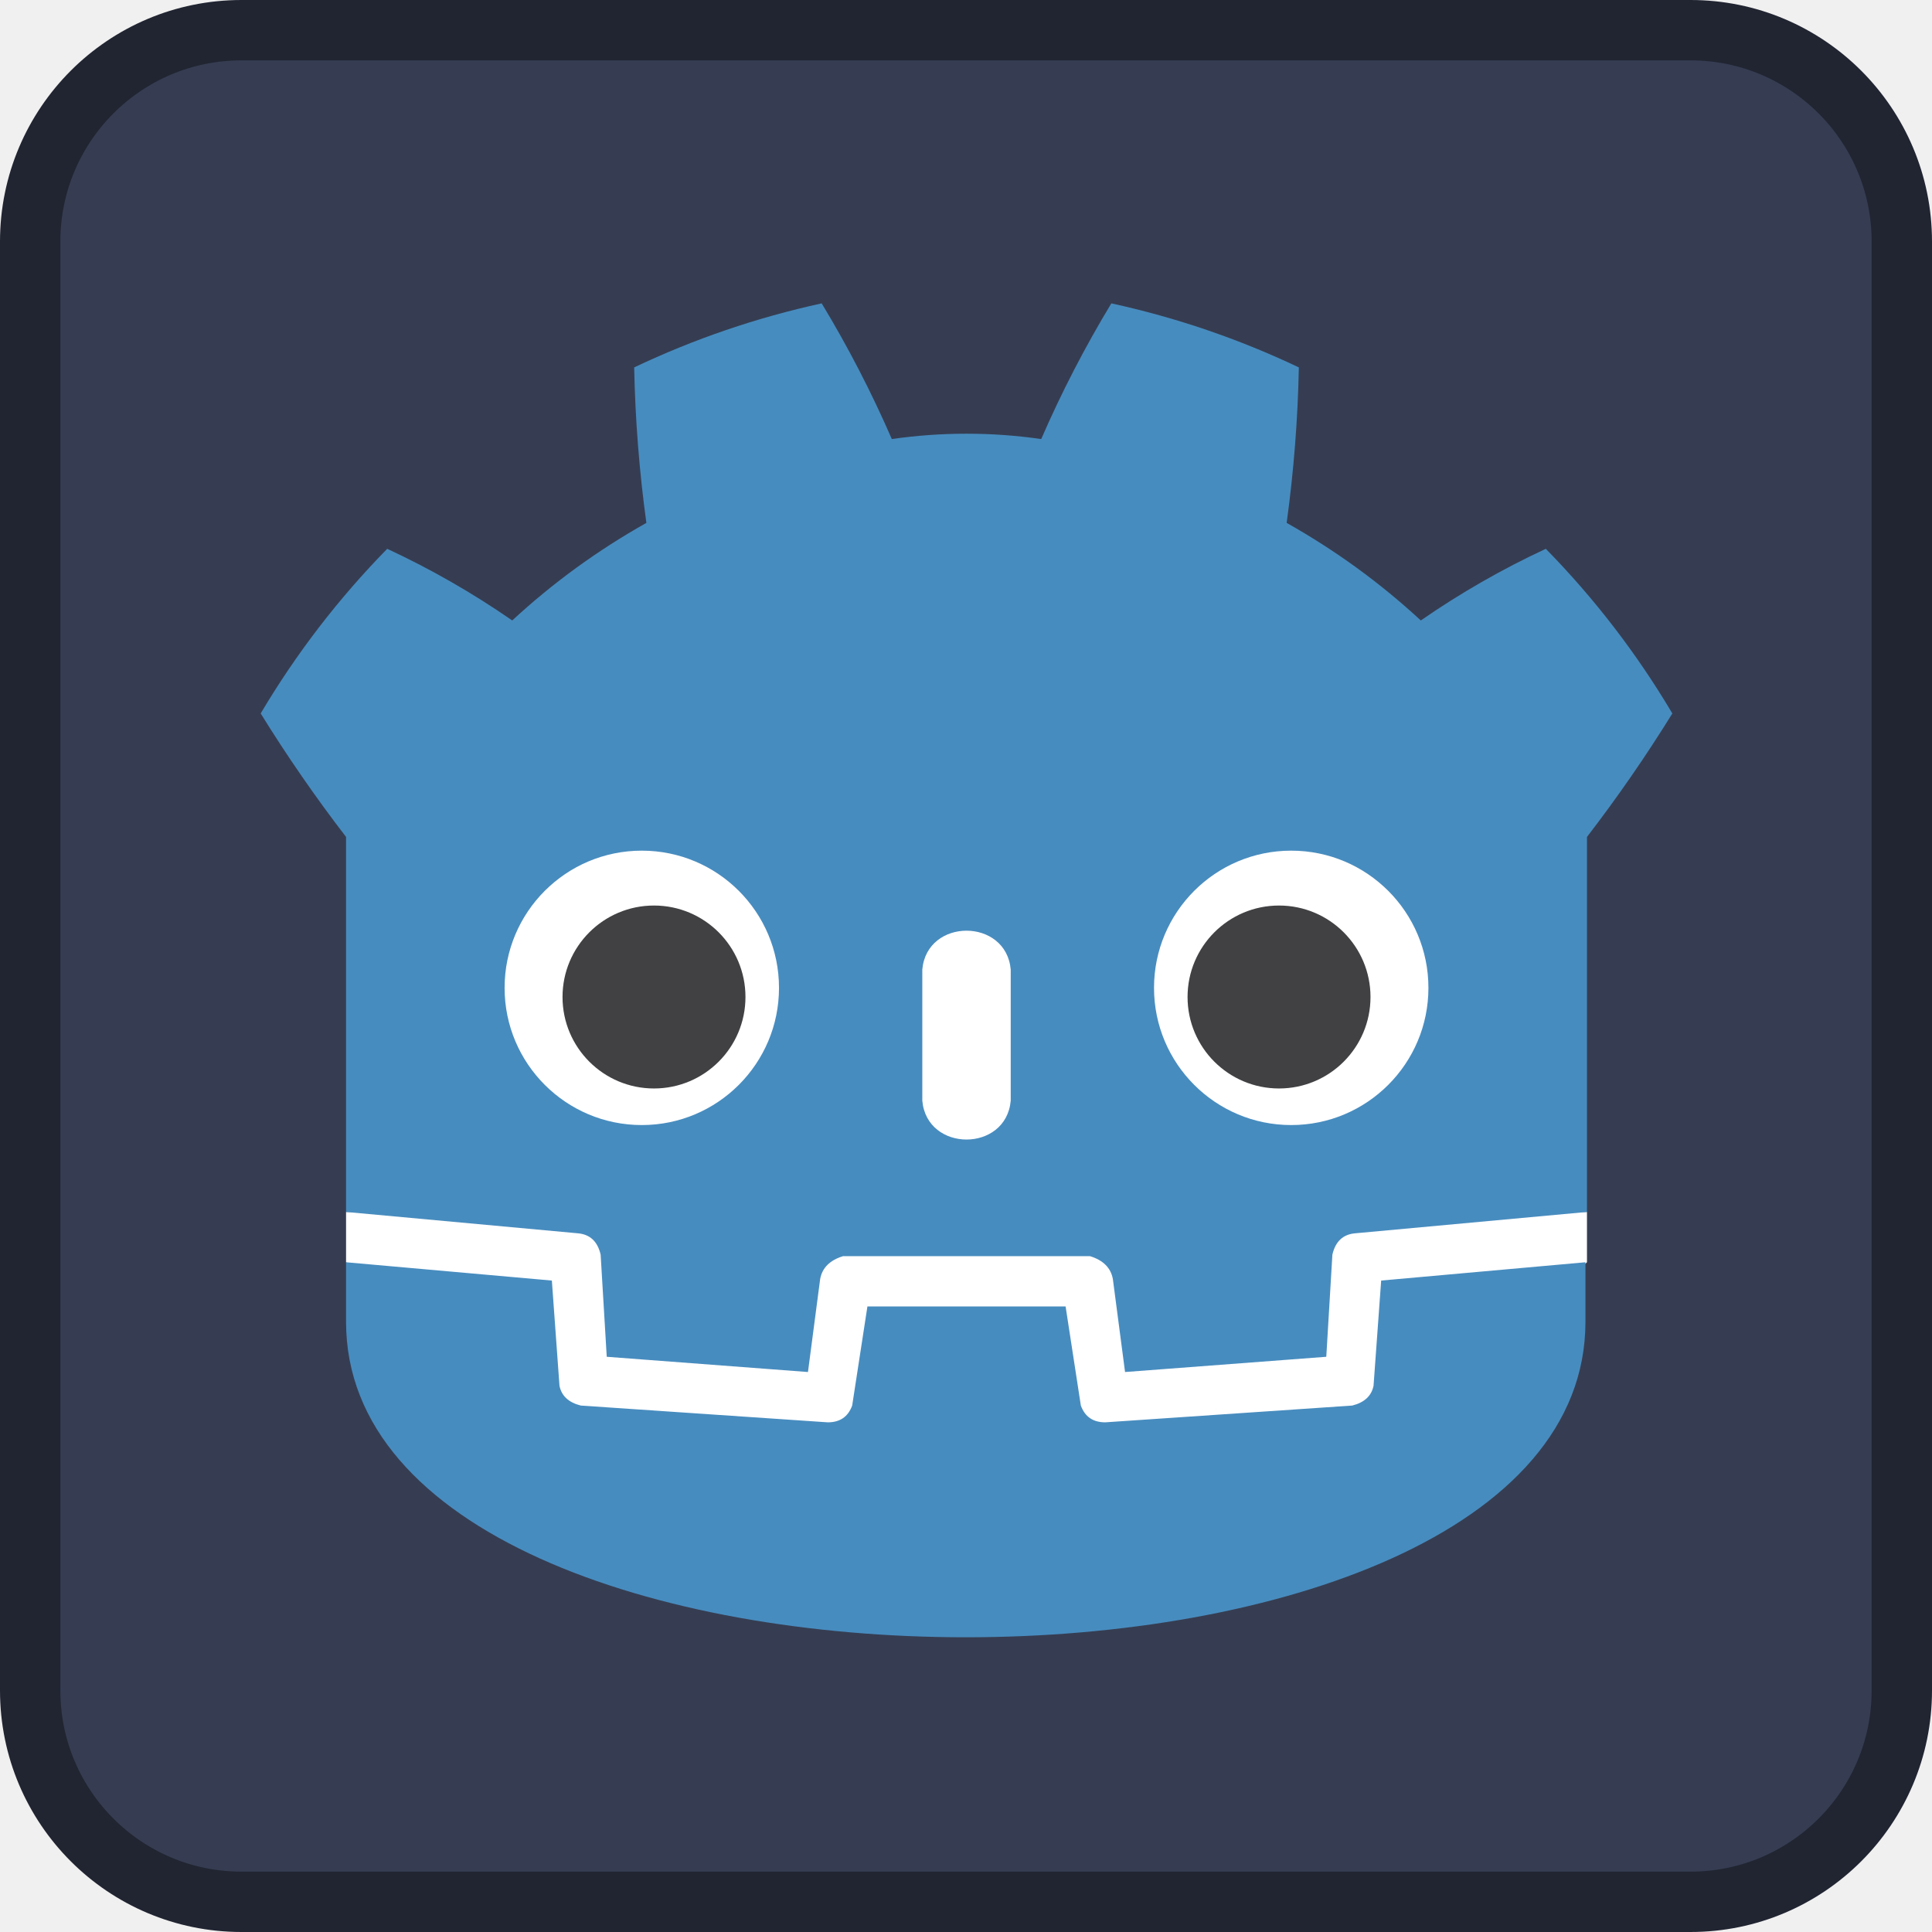
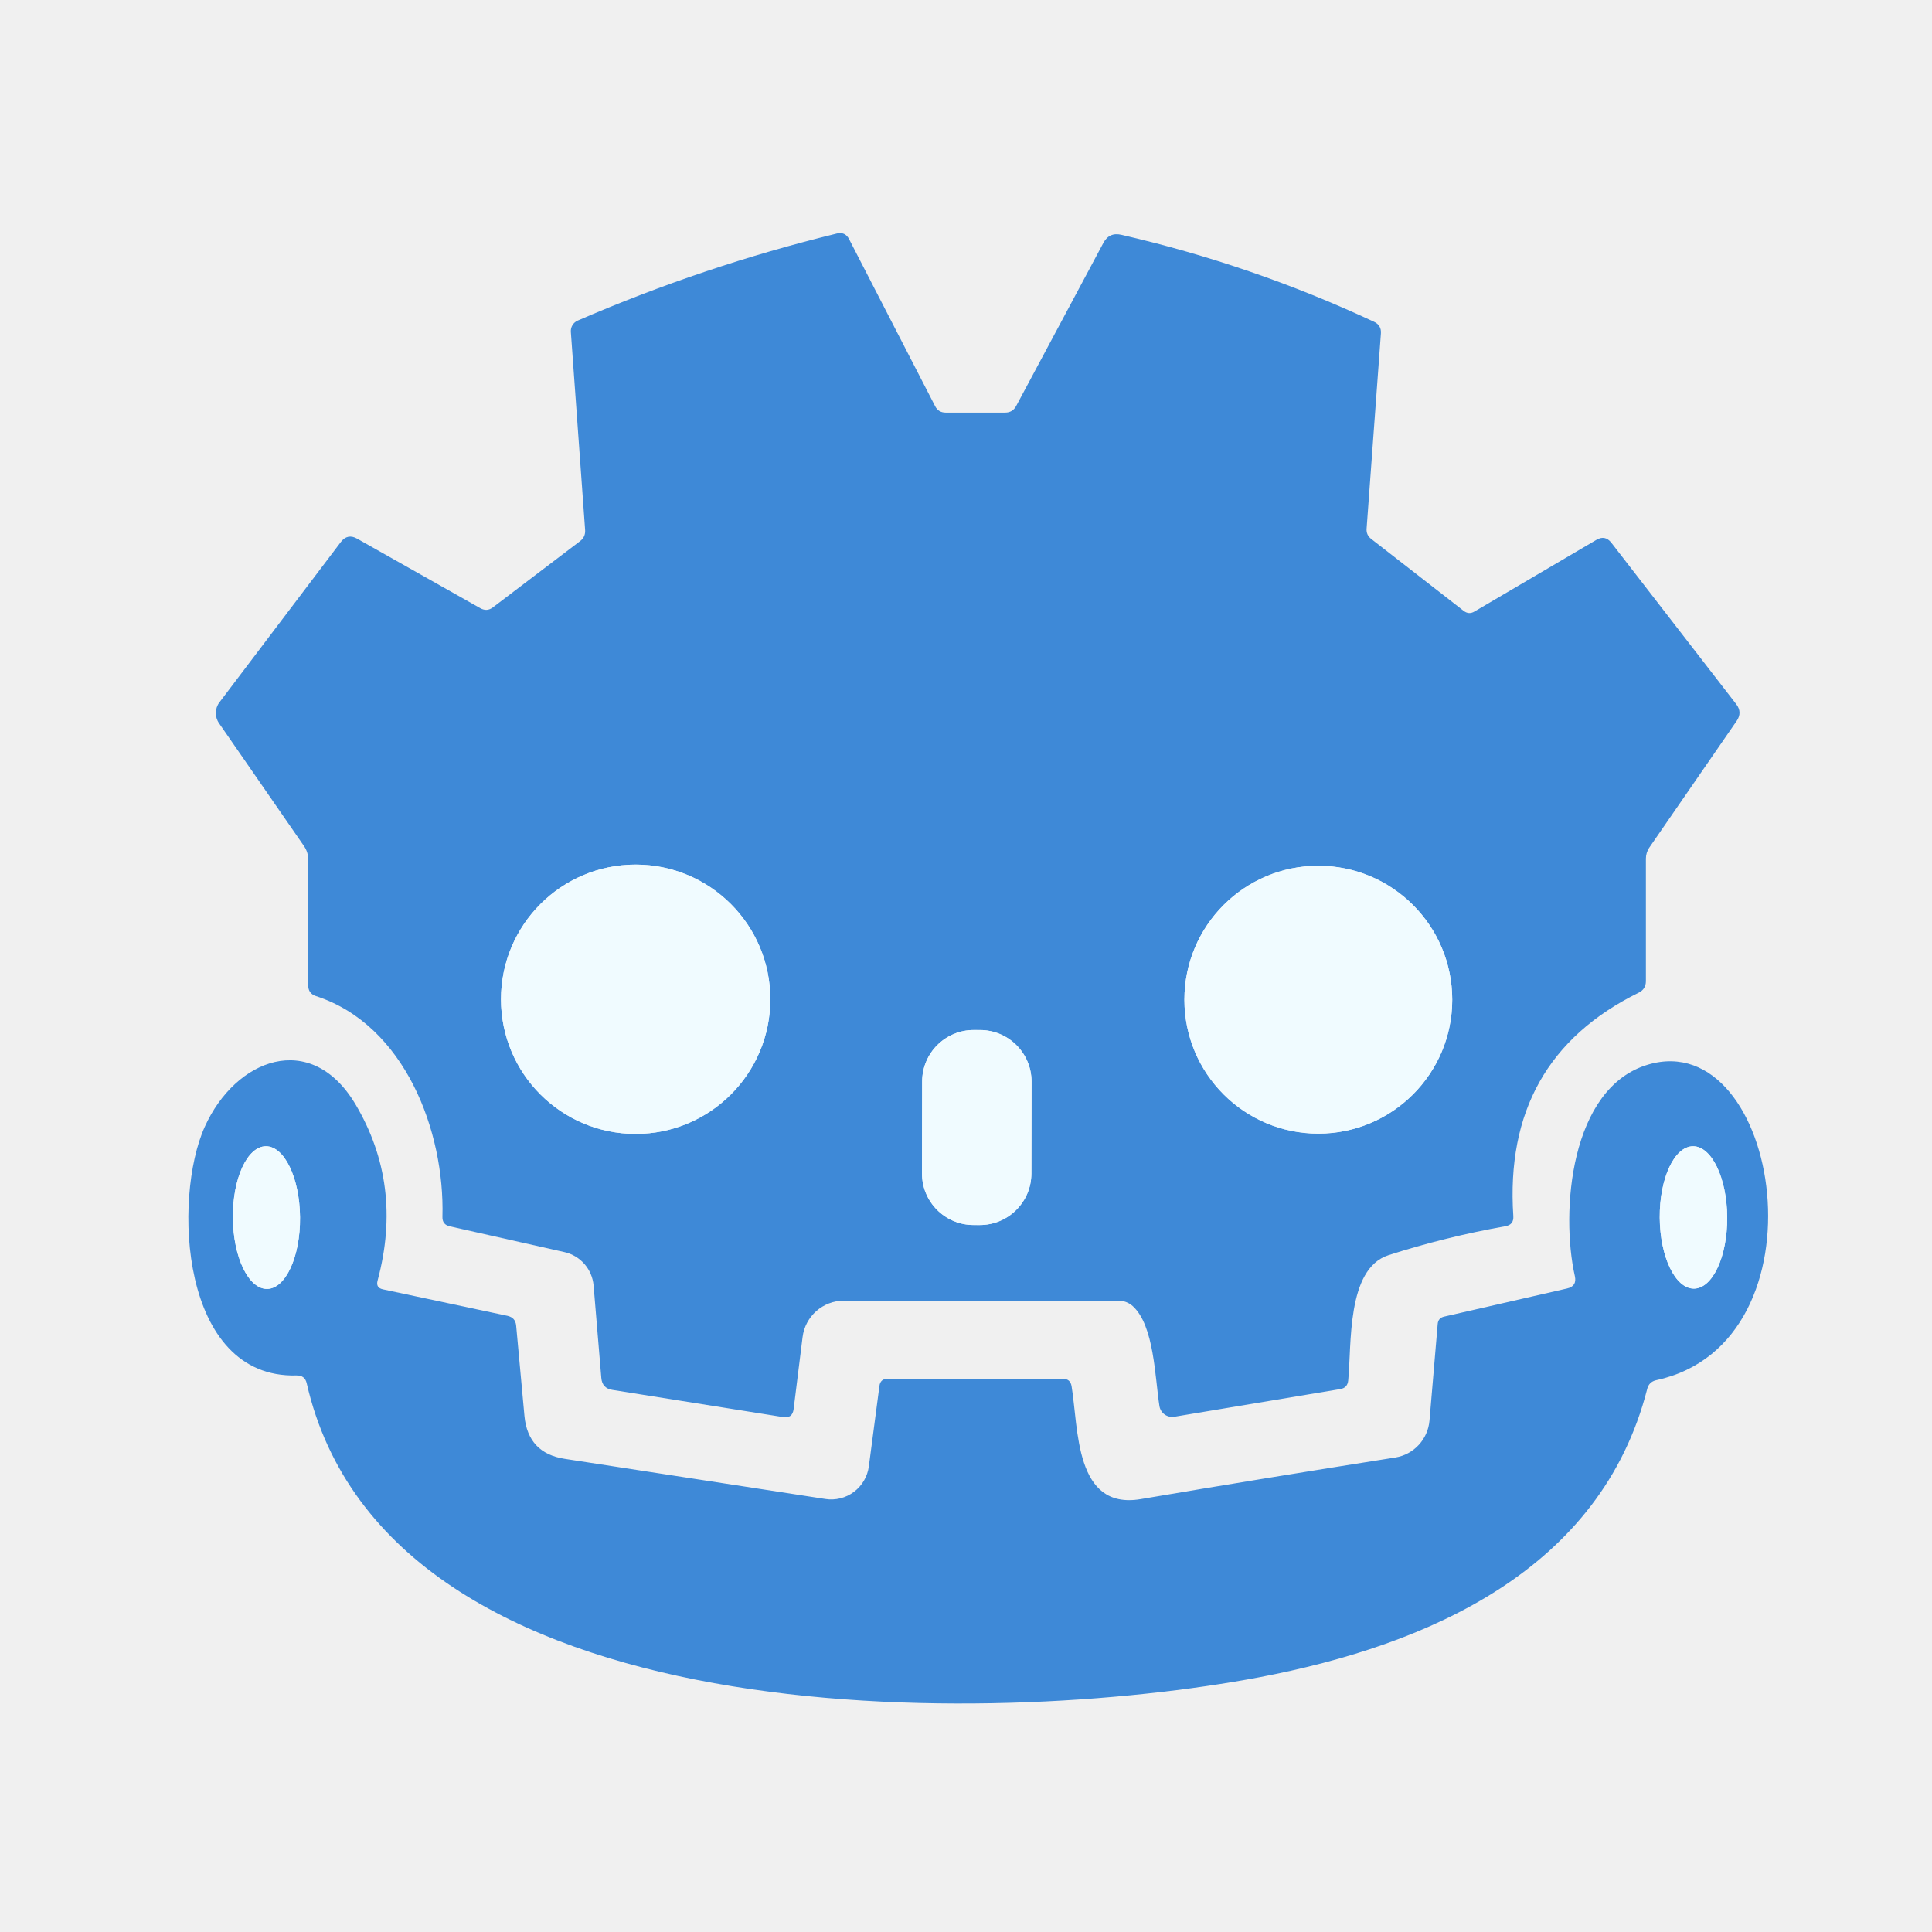
- <svg xmlns="http://www.w3.org/2000/svg" height="128" width="128">
-   <rect x="2" y="2" width="124" height="124" rx="14" fill="#363d52" stroke="#212532" stroke-width="4" />
-   <g transform="scale(.101) translate(122 122)">
-     <g fill="#fff">
-       <path d="M105 673v33q407 354 814 0v-33z" />
-       <path fill="#478cbf" d="m105 673 152 14q12 1 15 14l4 67 132 10 8-61q2-11 15-15h162q13 4 15 15l8 61 132-10 4-67q3-13 15-14l152-14V427q30-39 56-81-35-59-83-108-43 20-82 47-40-37-88-64 7-51 8-102-59-28-123-42-26 43-46 89-49-7-98 0-20-46-46-89-64 14-123 42 1 51 8 102-48 27-88 64-39-27-82-47-48 49-83 108 26 42 56 81zm0 33v39c0 276 813 276 813 0v-39l-134 12-5 69q-2 10-14 13l-162 11q-12 0-16-11l-10-65H447l-10 65q-4 11-16 11l-162-11q-12-3-14-13l-5-69z" />
-       <path d="M483 600c3 34 55 34 58 0v-86c-3-34-55-34-58 0z" />
-       <circle cx="725" cy="526" r="90" />
-       <circle cx="299" cy="526" r="90" />
-     </g>
-     <g fill="#414042">
-       <circle cx="307" cy="532" r="60" />
-       <circle cx="717" cy="532" r="60" />
-     </g>
+ <svg xmlns="http://www.w3.org/2000/svg" version="1.1" viewBox="0 0 256 256" id="svg11" width="256" height="256">
+   <defs id="defs11" />
+   <path fill="#3e89d7" d="m 181.696,71.412 12.25,9.532 q 0.689,0.532 1.438,0.079 l 16.15,-9.493 q 1.142,-0.67 1.969,0.374 l 16.563,21.408 q 0.827,1.083 0.059,2.206 l -11.561,16.76 a 2.619,2.58 63 0 0 -0.473,1.497 v 16.228 q 0,1.064 -0.965,1.536 -17.981,8.863 -16.603,29.601 0.079,1.142 -1.044,1.339 -7.976,1.418 -15.5,3.84 c -5.593,1.812 -4.865,11.935 -5.337,16.622 q -0.099,0.965 -1.064,1.123 l -21.979,3.663 a 1.713,1.713 0 0 1 -1.969,-1.418 c -0.591,-3.781 -0.689,-10.655 -3.525,-13.235 a 2.836,2.816 65.9 0 0 -1.891,-0.729 h -36.396 a 5.514,5.514 0 0 0 -5.475,4.845 l -1.182,9.512 q -0.158,1.28 -1.418,1.064 L 81.115,184.163 q -1.32,-0.217 -1.438,-1.576 L 78.654,170.338 a 4.963,4.983 3.7 0 0 -3.88,-4.431 l -15.145,-3.407 q -1.044,-0.217 -1.004,-1.28 C 58.939,149.895 53.641,135.813 41.884,131.993 q -1.044,-0.335 -1.044,-1.438 v -16.662 q 0,-0.965 -0.551,-1.773 L 29.023,95.833 a 2.363,2.344 46.4 0 1 0.059,-2.777 l 16.09,-21.25 q 0.886,-1.142 2.147,-0.433 l 16.327,9.217 q 0.886,0.492 1.674,-0.118 l 11.561,-8.784 q 0.709,-0.551 0.65,-1.457 l -1.891,-26.253 a 1.516,1.516 0 0 1 0.906,-1.497 q 16.681,-7.228 34.347,-11.541 1.103,-0.256 1.615,0.748 l 11.403,22.137 q 0.433,0.847 1.398,0.847 h 7.878 q 0.985,0 1.457,-0.867 L 146.186,32.22 q 0.788,-1.497 2.422,-1.103 17.331,3.998 33.422,11.502 1.044,0.473 0.945,1.595 l -1.891,25.8 q -0.079,0.867 0.611,1.398 z m -79.625,60.994 a 17.843,17.843 0 0 0 -17.843,-17.843 17.843,17.843 0 0 0 -17.843,17.843 17.843,17.843 0 0 0 17.843,17.843 17.843,17.843 0 0 0 17.843,-17.843 z m 90.359,0.059 a 17.745,17.745 0 0 0 -17.745,-17.745 17.745,17.745 0 0 0 -17.745,17.745 17.745,17.745 0 0 0 17.745,17.745 17.745,17.745 0 0 0 17.745,-17.745 z m -55.745,10.864 a 6.834,6.834 0 0 0 -6.822,-6.846 l -0.827,-0.002 a 6.834,6.834 0 0 0 -6.846,6.822 l -0.021,12.171 a 6.834,6.834 0 0 0 6.822,6.846 l 0.827,0.002 a 6.834,6.834 0 0 0 6.846,-6.822 z" id="path9" style="stroke-width:1.969" />
+   <circle fill="#f0fbff" cx="84.227" cy="132.406" r="17.843" id="circle9" style="stroke-width:1.969" />
+   <circle fill="#f0fbff" cx="174.684" cy="132.465" r="17.745" id="circle10" style="stroke-width:1.969" />
+   <rect fill="#f0fbff" x="122.439" y="136.257" transform="rotate(0.1)" width="14.495" height="25.839" rx="6.834" id="rect10" style="display:inline;stroke-width:1.969" />
+   <path fill="#3e89d7" d="m 208.677,169.097 c -1.91,-8.508 -0.63,-24.953 9.67,-28.025 17.548,-5.239 24.224,36.849 1.103,41.812 q -0.945,0.217 -1.182,1.142 c -6.125,23.988 -28.931,33.934 -51.344,38.208 -35.273,6.696 -115.45,8.39 -126.282,-38.936 q -0.236,-1.064 -1.339,-1.044 c -15.441,0.433 -16.425,-23.535 -12.171,-32.949 4.077,-9.04 14.062,-12.861 19.951,-3.013 q 6.361,10.694 2.954,23.377 -0.276,0.985 0.729,1.182 l 16.484,3.506 q 1.044,0.236 1.142,1.28 l 1.103,12.014 q 0.473,4.904 5.337,5.652 l 34.525,5.318 a 5.022,5.042 8.2 0 0 5.771,-4.333 l 1.398,-10.615 q 0.118,-0.985 1.103,-0.985 h 23.181 q 1.024,0 1.182,1.004 c 0.926,5.593 0.394,16.425 9.158,14.948 q 16.012,-2.718 33.737,-5.514 a 5.436,5.396 87.9 0 0 4.53,-4.904 l 1.083,-12.762 q 0.059,-0.827 0.867,-1.004 l 16.268,-3.722 q 1.339,-0.295 1.044,-1.635 z m -173.289,1.693 a 9.453,4.451 89.5 0 0 4.368,-9.492 9.453,4.451 89.5 0 0 -4.533,-9.414 9.453,4.451 89.5 0 0 -4.368,9.492 9.453,4.451 89.5 0 0 4.533,9.414 z m 189.071,-0.039 a 9.434,4.471 89.6 0 0 4.405,-9.465 9.434,4.471 89.6 0 0 -4.536,-9.402 9.434,4.471 89.6 0 0 -4.405,9.465 9.434,4.471 89.6 0 0 4.536,9.402 z" id="path10" style="stroke-width:1.969" />
+   <ellipse fill="#f0fbff" cx="161.639" cy="-33.897" transform="rotate(89.5)" rx="9.453" ry="4.451" id="ellipse10" style="stroke-width:1.969" />
+   <ellipse fill="#f0fbff" cx="162.88" cy="-223.262" transform="rotate(89.6)" rx="9.434" ry="4.471" id="ellipse11" style="stroke-width:1.969" />
+   <g stroke-width="2" fill="none" stroke-linecap="butt" id="g7" style="display:none">
+     <path stroke="#97c2eb" vector-effect="non-scaling-stroke" d="m 85.96,28.54 0.96,-13.1 Q 86.97,14.87 86.44,14.63 78.27,10.82 69.47,8.79 68.64,8.59 68.24,9.35 l -5.86,10.96 q -0.24,0.44 -0.74,0.44 h -4 q -0.49,0 -0.71,-0.43 L 51.14,9.08 Q 50.88,8.57 50.32,8.7 41.35,10.89 32.88,14.56 a 0.77,0.77 0 0 0 -0.46,0.76 l 0.96,13.33 q 0.03,0.46 -0.33,0.74 l -5.87,4.46 q -0.4,0.31 -0.85,0.06 L 18.04,29.23 Q 17.4,28.87 16.95,29.45 L 8.78,40.24 a 1.2,1.19 46.4 0 0 -0.03,1.41 l 5.72,8.27 q 0.28,0.41 0.28,0.9 v 8.46 q 0,0.56 0.53,0.73 c 5.97,1.94 8.66,9.09 8.5,14.84 q -0.02,0.54 0.51,0.65 l 7.69,1.73 a 2.53,2.52 -86.3 0 1 1.97,2.25 l 0.52,6.22 q 0.06,0.69 0.73,0.8 l 11.49,1.83 q 0.64,0.11 0.72,-0.54 l 0.6,-4.83 a 2.8,2.8 0 0 1 2.78,-2.46 h 18.48 a 1.44,1.43 65.9 0 1 0.96,0.37 c 1.44,1.31 1.49,4.8 1.79,6.72 a 0.87,0.87 0 0 0 1,0.72 l 11.16,-1.86 q 0.49,-0.08 0.54,-0.57 c 0.24,-2.38 -0.13,-7.52 2.71,-8.44 q 3.82,-1.23 7.87,-1.95 0.57,-0.1 0.53,-0.68 -0.7,-10.53 8.43,-15.03 0.49,-0.24 0.49,-0.78 V 50.76 A 1.33,1.31 63 0 1 104.99,50 l 5.87,-8.51 q 0.39,-0.57 -0.03,-1.12 L 102.42,29.5 q -0.42,-0.53 -1,-0.19 l -8.2,4.82 q -0.38,0.23 -0.73,-0.04 l -6.22,-4.84 q -0.35,-0.27 -0.31,-0.71" id="path1" />
+     <path stroke="#97c2eb" vector-effect="non-scaling-stroke" d="m 99.44,79.68 -8.26,1.89 q -0.41,0.09 -0.44,0.51 l -0.55,6.48 a 2.76,2.74 87.9 0 1 -2.3,2.49 q -9,1.42 -17.13,2.8 C 66.31,94.6 66.58,89.1 66.11,86.26 q -0.08,-0.51 -0.6,-0.51 H 53.74 q -0.5,0 -0.56,0.5 l -0.71,5.39 a 2.56,2.55 -81.8 0 1 -2.93,2.2 L 32.01,91.14 Q 29.54,90.76 29.3,88.27 l -0.56,-6.1 q -0.05,-0.53 -0.58,-0.65 l -8.37,-1.78 q -0.51,-0.1 -0.37,-0.6 1.73,-6.44 -1.5,-11.87 c -2.99,-5 -8.06,-3.06 -10.13,1.53 -2.16,4.78 -1.66,16.95 6.18,16.73 q 0.56,-0.01 0.68,0.53 c 5.5,24.03 46.21,23.17 64.12,19.77 11.38,-2.17 22.96,-7.22 26.07,-19.4 q 0.12,-0.47 0.6,-0.58 c 11.74,-2.52 8.35,-23.89 -0.56,-21.23 -5.23,1.56 -5.88,9.91 -4.91,14.23 q 0.15,0.68 -0.53,0.83" id="path2" />
+     <path stroke="#97c2eb" vector-effect="non-scaling-stroke" d="m 45.84,60.22 a 9.06,9.06 0 0 0 -9.06,-9.06 9.06,9.06 0 0 0 -9.06,9.06 9.06,9.06 0 0 0 9.06,9.06 9.06,9.06 0 0 0 9.06,-9.06" id="path3" />
+     <path stroke="#97c2eb" vector-effect="non-scaling-stroke" d="m 91.72,60.25 a 9.01,9.01 0 0 0 -9.01,-9.01 9.01,9.01 0 0 0 -9.01,9.01 9.01,9.01 0 0 0 9.01,9.01 9.01,9.01 0 0 0 9.01,-9.01" id="path4" />
+     <path stroke="#97c2eb" vector-effect="non-scaling-stroke" d="m 63.415,65.766 a 3.47,3.47 0 0 0 -3.464,-3.476 l -0.42,-8e-4 a 3.47,3.47 0 0 0 -3.476,3.464 l -0.011,6.18 a 3.47,3.47 0 0 0 3.464,3.476 l 0.42,8e-4 a 3.47,3.47 0 0 0 3.476,-3.464 l 0.011,-6.18" id="path5" />
+     <path stroke="#97c2eb" vector-effect="non-scaling-stroke" d="m 11.982,79.71 a 4.8,2.26 89.5 0 0 2.218,-4.819 4.8,2.26 89.5 0 0 -2.302,-4.78 4.8,2.26 89.5 0 0 -2.218,4.819 4.8,2.26 89.5 0 0 2.302,4.78" id="path6" />
+     <path stroke="#97c2eb" vector-effect="non-scaling-stroke" d="m 107.983,79.69 a 4.79,2.27 89.6 0 0 2.236,-4.806 4.79,2.27 89.6 0 0 -2.303,-4.774 4.79,2.27 89.6 0 0 -2.236,4.806 4.79,2.27 89.6 0 0 2.303,4.774" id="path7" style="display:inline" />
  </g>
+   <path fill="#f0fbff" d="M 0,0 H 118 V 117 H 0 Z m 85.96,28.54 0.96,-13.1 Q 86.97,14.87 86.44,14.63 78.27,10.82 69.47,8.79 68.64,8.59 68.24,9.35 l -5.86,10.96 q -0.24,0.44 -0.74,0.44 h -4 q -0.49,0 -0.71,-0.43 L 51.14,9.08 Q 50.88,8.57 50.32,8.7 41.35,10.89 32.88,14.56 a 0.77,0.77 0 0 0 -0.46,0.76 l 0.96,13.33 q 0.03,0.46 -0.33,0.74 l -5.87,4.46 q -0.4,0.31 -0.85,0.06 L 18.04,29.23 Q 17.4,28.87 16.95,29.45 L 8.78,40.24 a 1.2,1.19 46.4 0 0 -0.03,1.41 l 5.72,8.27 q 0.28,0.41 0.28,0.9 v 8.46 q 0,0.56 0.53,0.73 c 5.97,1.94 8.66,9.09 8.5,14.84 q -0.02,0.54 0.51,0.65 l 7.69,1.73 a 2.52,2.53 3.7 0 1 1.97,2.25 l 0.52,6.22 q 0.06,0.69 0.73,0.8 l 11.49,1.83 q 0.64,0.11 0.72,-0.54 l 0.6,-4.83 a 2.8,2.8 0 0 1 2.78,-2.46 h 18.48 a 1.44,1.43 65.9 0 1 0.96,0.37 c 1.44,1.31 1.49,4.8 1.79,6.72 a 0.87,0.87 0 0 0 1,0.72 l 11.16,-1.86 q 0.49,-0.08 0.54,-0.57 c 0.24,-2.38 -0.13,-7.52 2.71,-8.44 q 3.82,-1.23 7.87,-1.95 0.57,-0.1 0.53,-0.68 -0.7,-10.53 8.43,-15.03 0.49,-0.24 0.49,-0.78 V 50.76 A 1.33,1.31 63 0 1 104.99,50 l 5.87,-8.51 q 0.39,-0.57 -0.03,-1.12 L 102.42,29.5 q -0.42,-0.53 -1,-0.19 l -8.2,4.82 q -0.38,0.23 -0.73,-0.04 l -6.22,-4.84 q -0.35,-0.27 -0.31,-0.71 z m 13.48,51.14 -8.26,1.89 q -0.41,0.09 -0.44,0.51 l -0.55,6.48 a 2.76,2.74 87.9 0 1 -2.3,2.49 q -9,1.42 -17.13,2.8 C 66.31,94.6 66.58,89.1 66.11,86.26 q -0.08,-0.51 -0.6,-0.51 H 53.74 q -0.5,0 -0.56,0.5 l -0.71,5.39 a 2.55,2.56 8.2 0 1 -2.93,2.2 L 32.01,91.14 Q 29.54,90.76 29.3,88.27 l -0.56,-6.1 q -0.05,-0.53 -0.58,-0.65 l -8.37,-1.78 q -0.51,-0.1 -0.37,-0.6 1.73,-6.44 -1.5,-11.87 c -2.99,-5 -8.06,-3.06 -10.13,1.53 -2.16,4.78 -1.66,16.95 6.18,16.73 q 0.56,-0.01 0.68,0.53 c 5.5,24.03 46.21,23.17 64.12,19.77 11.38,-2.17 22.96,-7.22 26.07,-19.4 q 0.12,-0.47 0.6,-0.58 c 11.74,-2.52 8.35,-23.89 -0.56,-21.23 -5.23,1.56 -5.88,9.91 -4.91,14.23 q 0.15,0.68 -0.53,0.83 z" id="path8" style="display:none" />
</svg>
